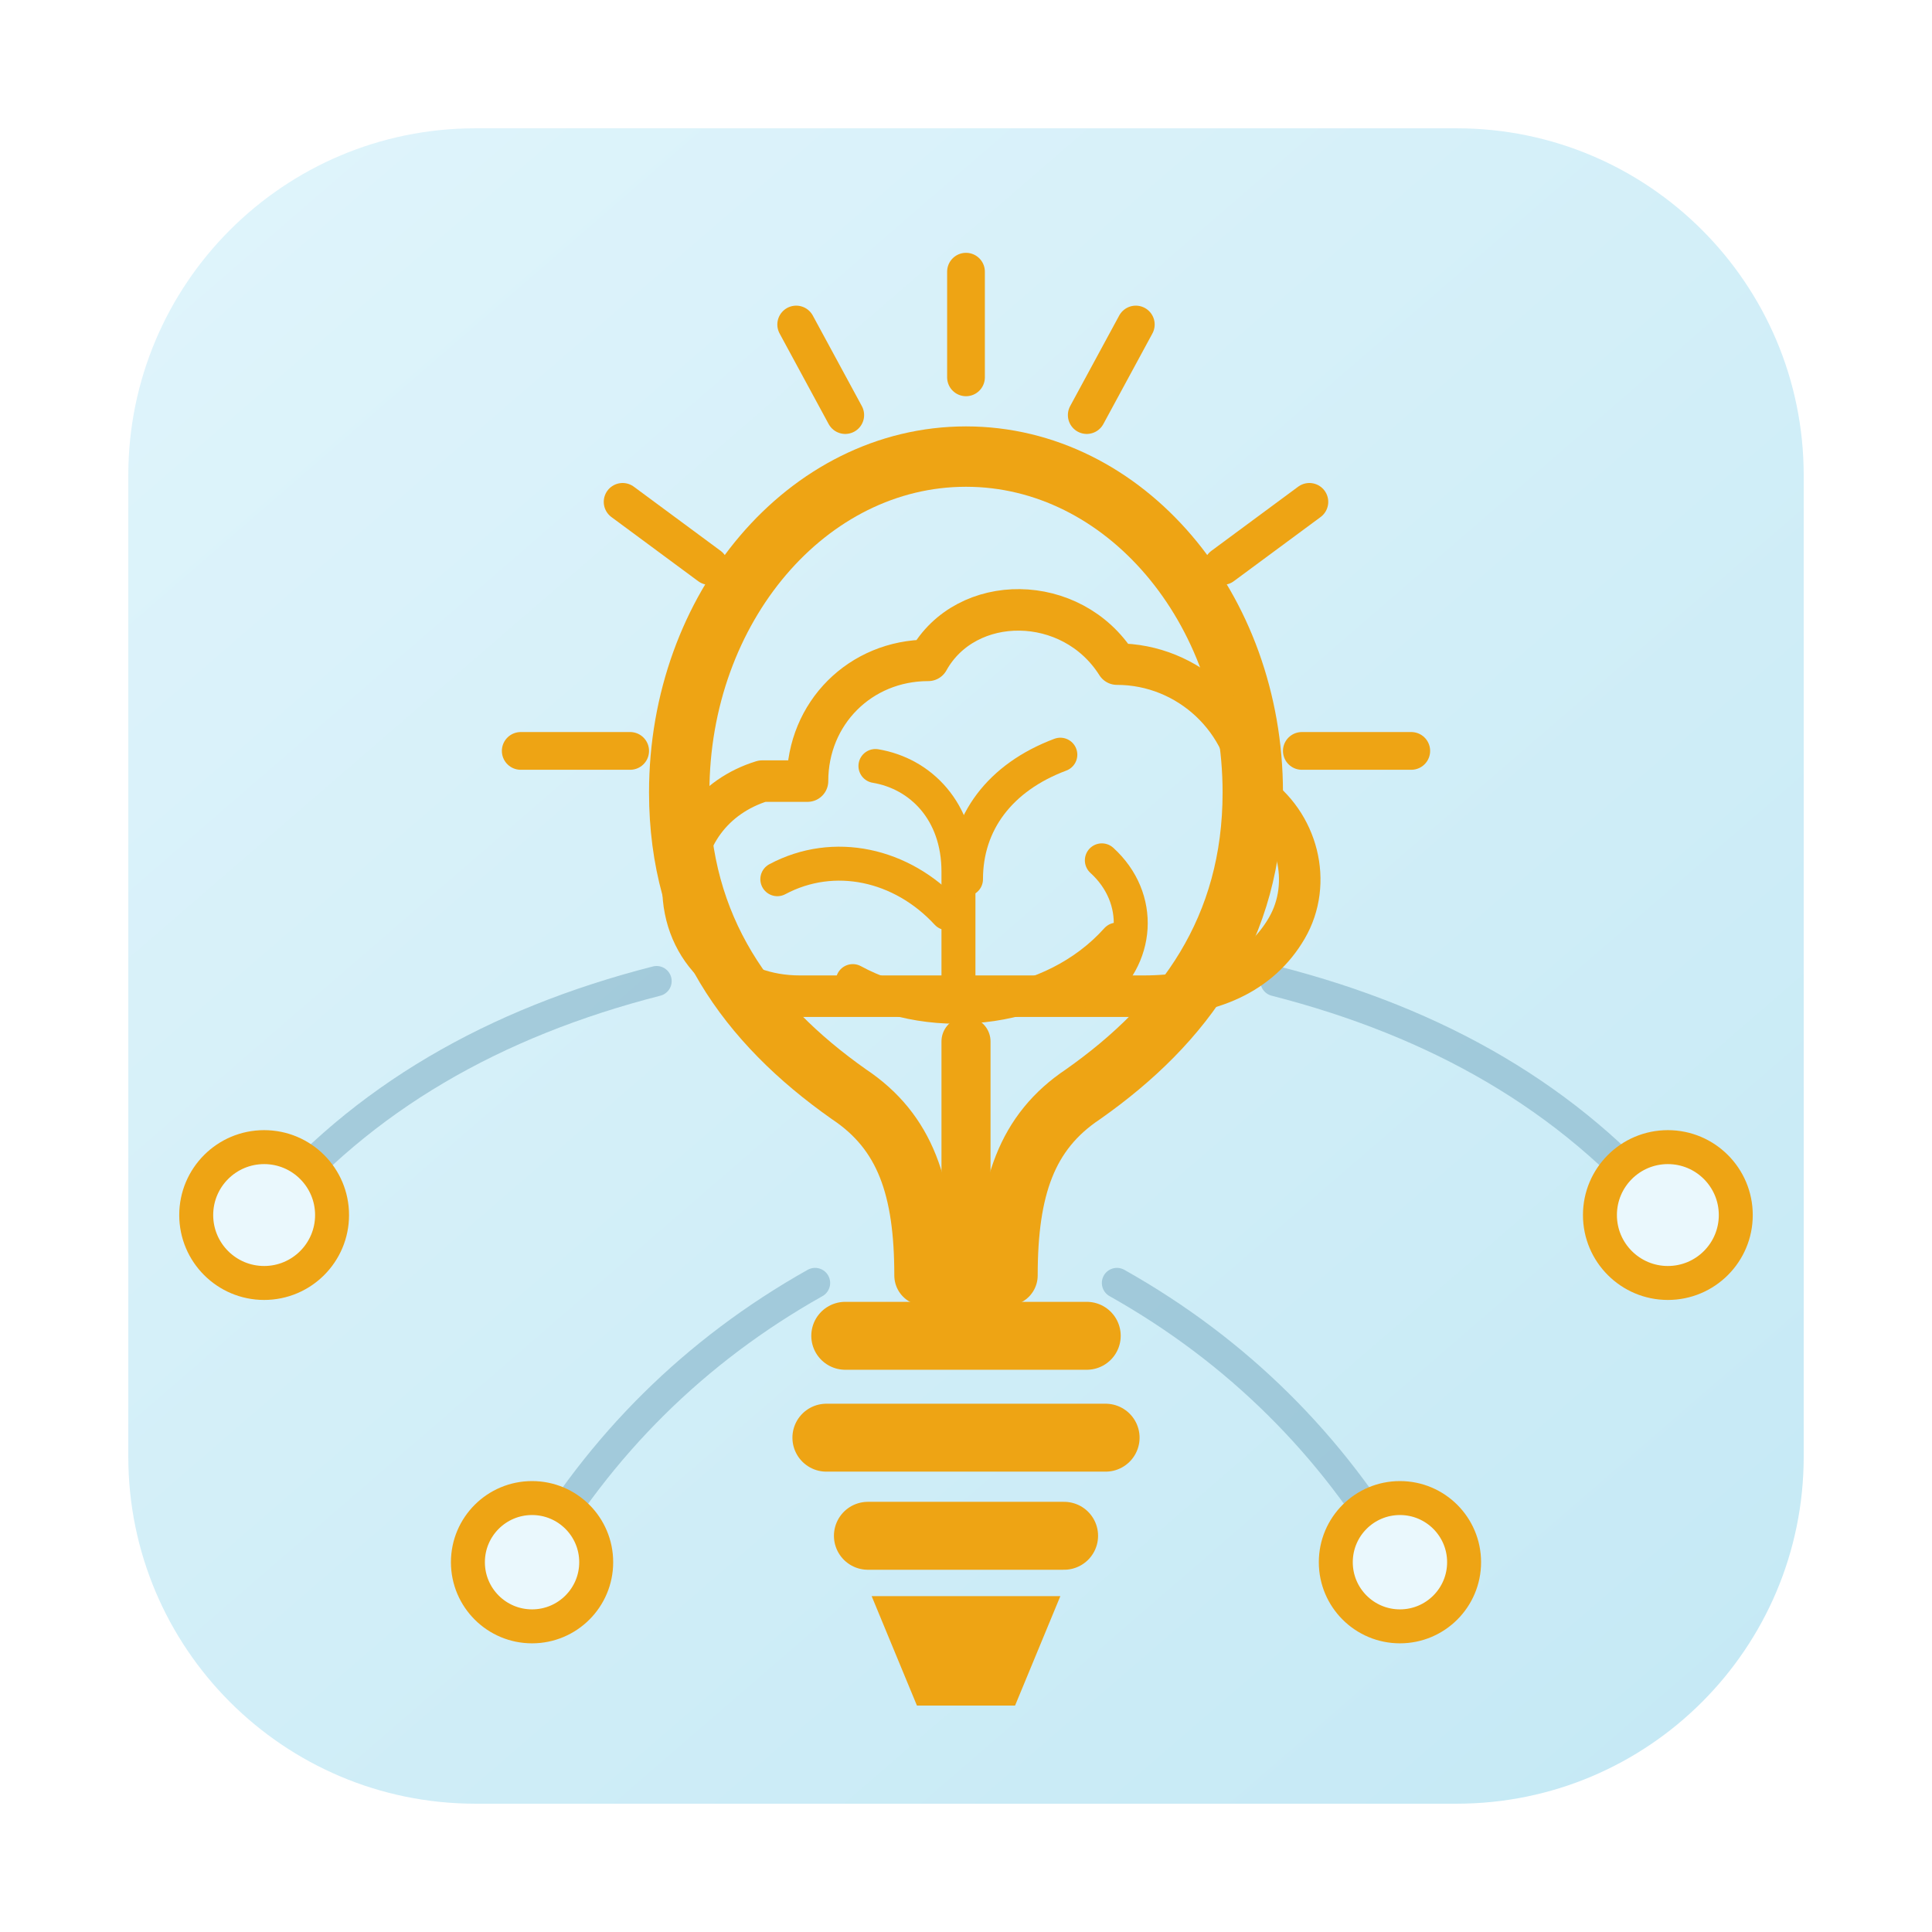
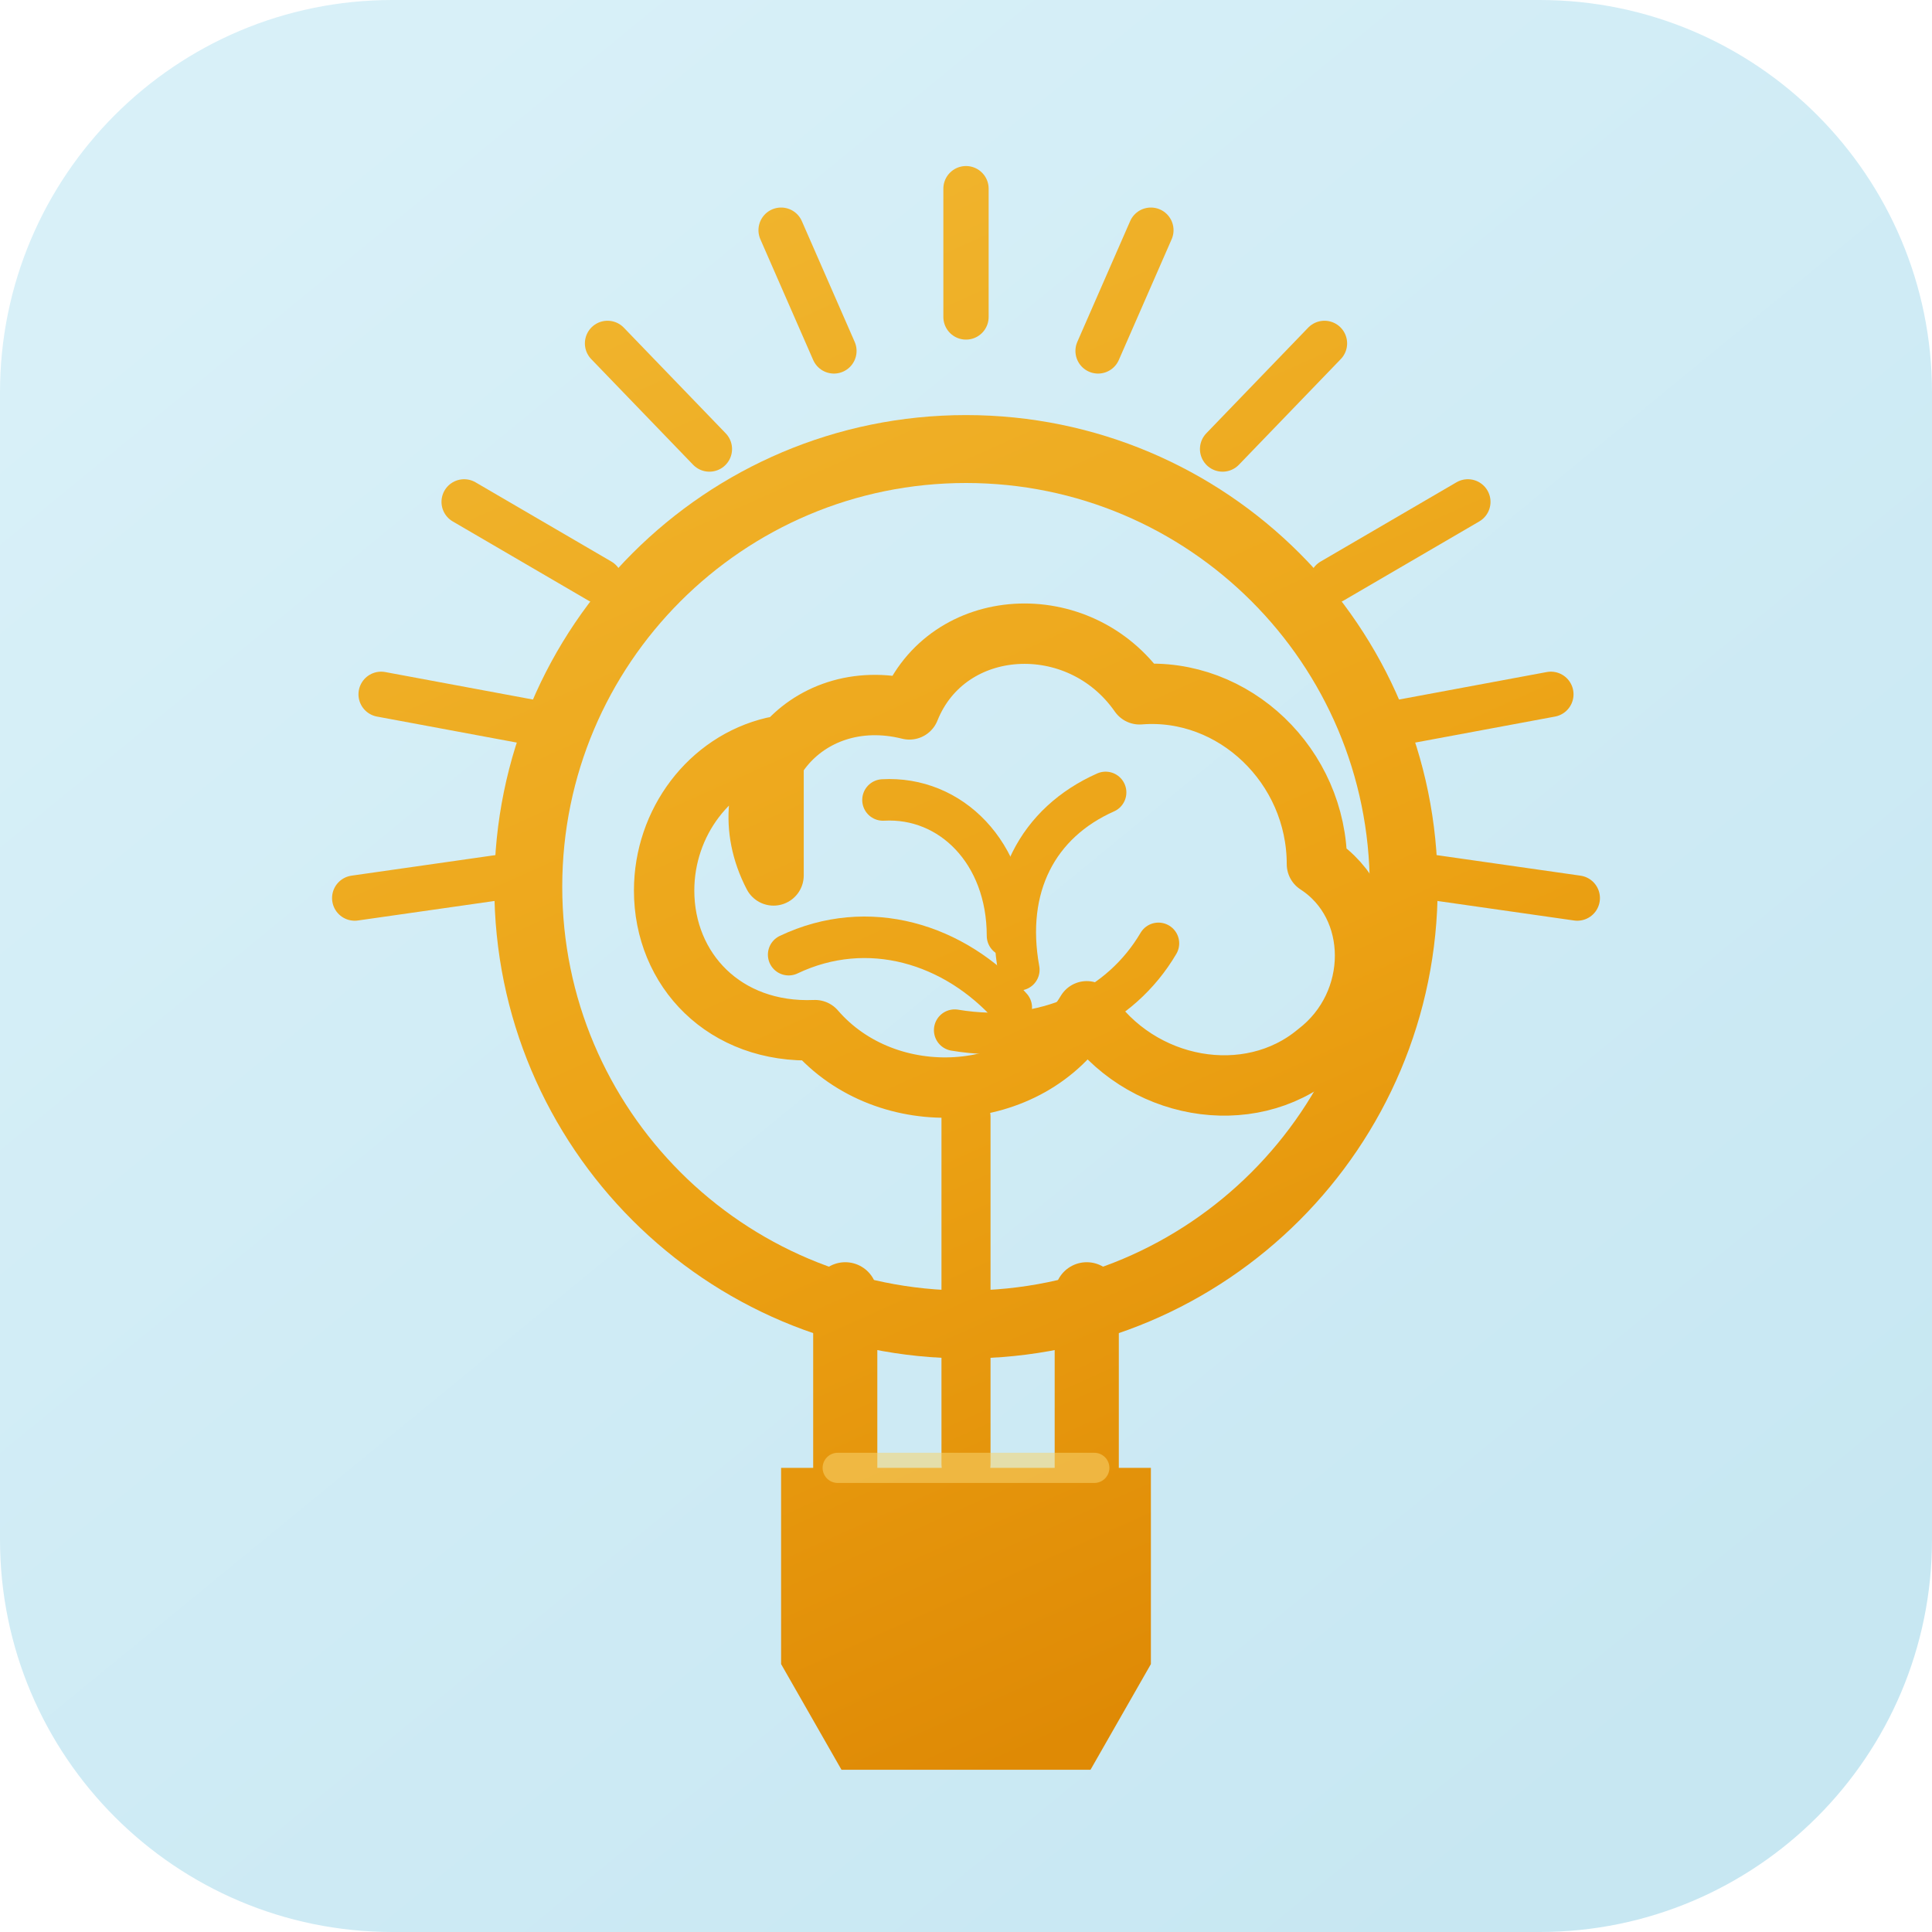
- <svg xmlns="http://www.w3.org/2000/svg" viewBox="0 0 512 512" role="img" aria-label="MindMap orange brain bulb symbol with nodes">
+ <svg xmlns="http://www.w3.org/2000/svg" viewBox="0 0 512 512" role="img" aria-label="MindMap orange brain bulb symbol">
  <defs>
-     <linearGradient id="bg" x1="64" y1="34" x2="448" y2="478" gradientUnits="userSpaceOnUse">
-       <stop offset="0" stop-color="#dff4fb" />
-       <stop offset="1" stop-color="#c5e9f5" />
+     <linearGradient id="bg" x1="76" y1="42" x2="430" y2="474" gradientUnits="userSpaceOnUse">
+       <stop offset="0" stop-color="#d8f0f8" />
+       <stop offset="1" stop-color="#c7e7f2" />
+     </linearGradient>
+     <linearGradient id="orange" x1="164" y1="70" x2="330" y2="440" gradientUnits="userSpaceOnUse">
+       <stop offset="0" stop-color="#f0b42d" />
+       <stop offset=".58" stop-color="#eca214" />
+       <stop offset="1" stop-color="#df8a05" />
    </linearGradient>
  </defs>
-   <rect x="34" y="34" width="444" height="444" rx="92" fill="url(#bg)" />
-   <g fill="none" stroke-linecap="round" stroke-linejoin="round">
-     <g stroke="#77a9bf" stroke-width="8" opacity=".52">
-       <path d="M174 260c-43 11-78 31-104 62" />
-       <path d="M338 260c43 11 78 31 104 62" />
-       <path d="M216 340c-32 18-57 43-75 74" />
-       <path d="M296 340c32 18 57 43 75 74" />
-     </g>
-     <g stroke="#eea414" stroke-width="9" fill="#eaf8fd">
-       <circle cx="70" cy="322" r="18" />
-       <circle cx="442" cy="322" r="18" />
-       <circle cx="141" cy="414" r="17" />
-       <circle cx="371" cy="414" r="17" />
-     </g>
+   <rect width="512" height="512" rx="104" fill="url(#bg)" />
+   <g fill="none" stroke="url(#orange)" stroke-linecap="round" stroke-linejoin="round">
+     <path d="M256 50v34" stroke-width="12" />
+     <path d="M207 61l14 32" stroke-width="12" />
+     <path d="M305 61l-14 32" stroke-width="12" />
+     <path d="M161 91l27 28" stroke-width="12" />
+     <path d="M351 91l-27 28" stroke-width="12" />
+     <path d="M123 133l36 21" stroke-width="12" />
+     <path d="M389 133l-36 21" stroke-width="12" />
+     <path d="M101 184l43 8" stroke-width="12" />
+     <path d="M411 184l-43 8" stroke-width="12" />
+     <path d="M94 238l42-6" stroke-width="12" />
+     <path d="M418 238l-42-6" stroke-width="12" />
+     <circle cx="256" cy="235" r="116" stroke-width="18" />
+     <path d="M224 343v48" stroke-width="17" />
+     <path d="M288 343v48" stroke-width="17" />
+     <path d="M256 296v92" stroke-width="13" />
+     <path d="M205 232c-13-25 8-51 36-44 10-25 45-27 61-4 25-2 47 19 47 45 17 11 17 37 0 50-18 15-47 10-61-11-15 25-53 27-72 5-24 1-40-16-40-37 0-18 12-34 29-38z" stroke-width="16" />
+     <path d="M234 212c18-1 33 14 33 36" stroke-width="11" />
+     <path d="M293 210c-18 8-27 25-23 47" stroke-width="11" />
+     <path d="M209 253c21-10 44-3 59 14" stroke-width="11" />
+     <path d="M307 250c-10 17-30 27-54 23" stroke-width="11" />
  </g>
-   <g fill="none" stroke="#eea414" stroke-linecap="round" stroke-linejoin="round">
-     <path d="M256 72v28" stroke-width="10" />
-     <path d="M211 86l13 24" stroke-width="10" />
-     <path d="M301 86l-13 24" stroke-width="10" />
-     <path d="M165 133l23 17" stroke-width="10" />
-     <path d="M347 133l-23 17" stroke-width="10" />
-     <path d="M138 199h29" stroke-width="10" />
-     <path d="M345 199h29" stroke-width="10" />
-     <path d="M180 210c0-49 34-89 76-89s76 40 76 89c0 36-18 61-45 80-15 10-20 25-20 48h-22c0-23-5-38-20-48-27-19-45-44-45-80z" stroke-width="16" />
-     <path d="M214 207c0-18 14-32 32-32 10-18 38-18 50 1 19 0 35 15 36 34 12 8 16 24 9 36-7 12-20 18-38 18h-91c-18 0-31-12-31-29 0-13 8-24 21-28z" stroke-width="11" />
-     <path d="M232 203c12 2 22 12 22 28v31" stroke-width="9" />
-     <path d="M281 200c-16 6-25 18-25 33" stroke-width="9" />
-     <path d="M206 233c15-8 33-4 45 9" stroke-width="9" />
-     <path d="M292 228c11 10 10 26-2 35" stroke-width="9" />
-     <path d="M226 260c22 12 53 8 70-11" stroke-width="9" />
-     <path d="M256 276v59" stroke-width="13" />
-     <path d="M224 354h64" stroke-width="18" />
-     <path d="M219 381h74" stroke-width="18" />
-     <path d="M230 407h52" stroke-width="18" />
-   </g>
-   <path d="M231 423h50l-12 29h-26z" fill="#eea414" />
+   <path d="M207 389h98v52l-16 28h-66l-16-28z" fill="url(#orange)" />
+   <path d="M222 389h68" stroke="#f7d36d" stroke-width="8" stroke-linecap="round" opacity=".55" />
</svg>
